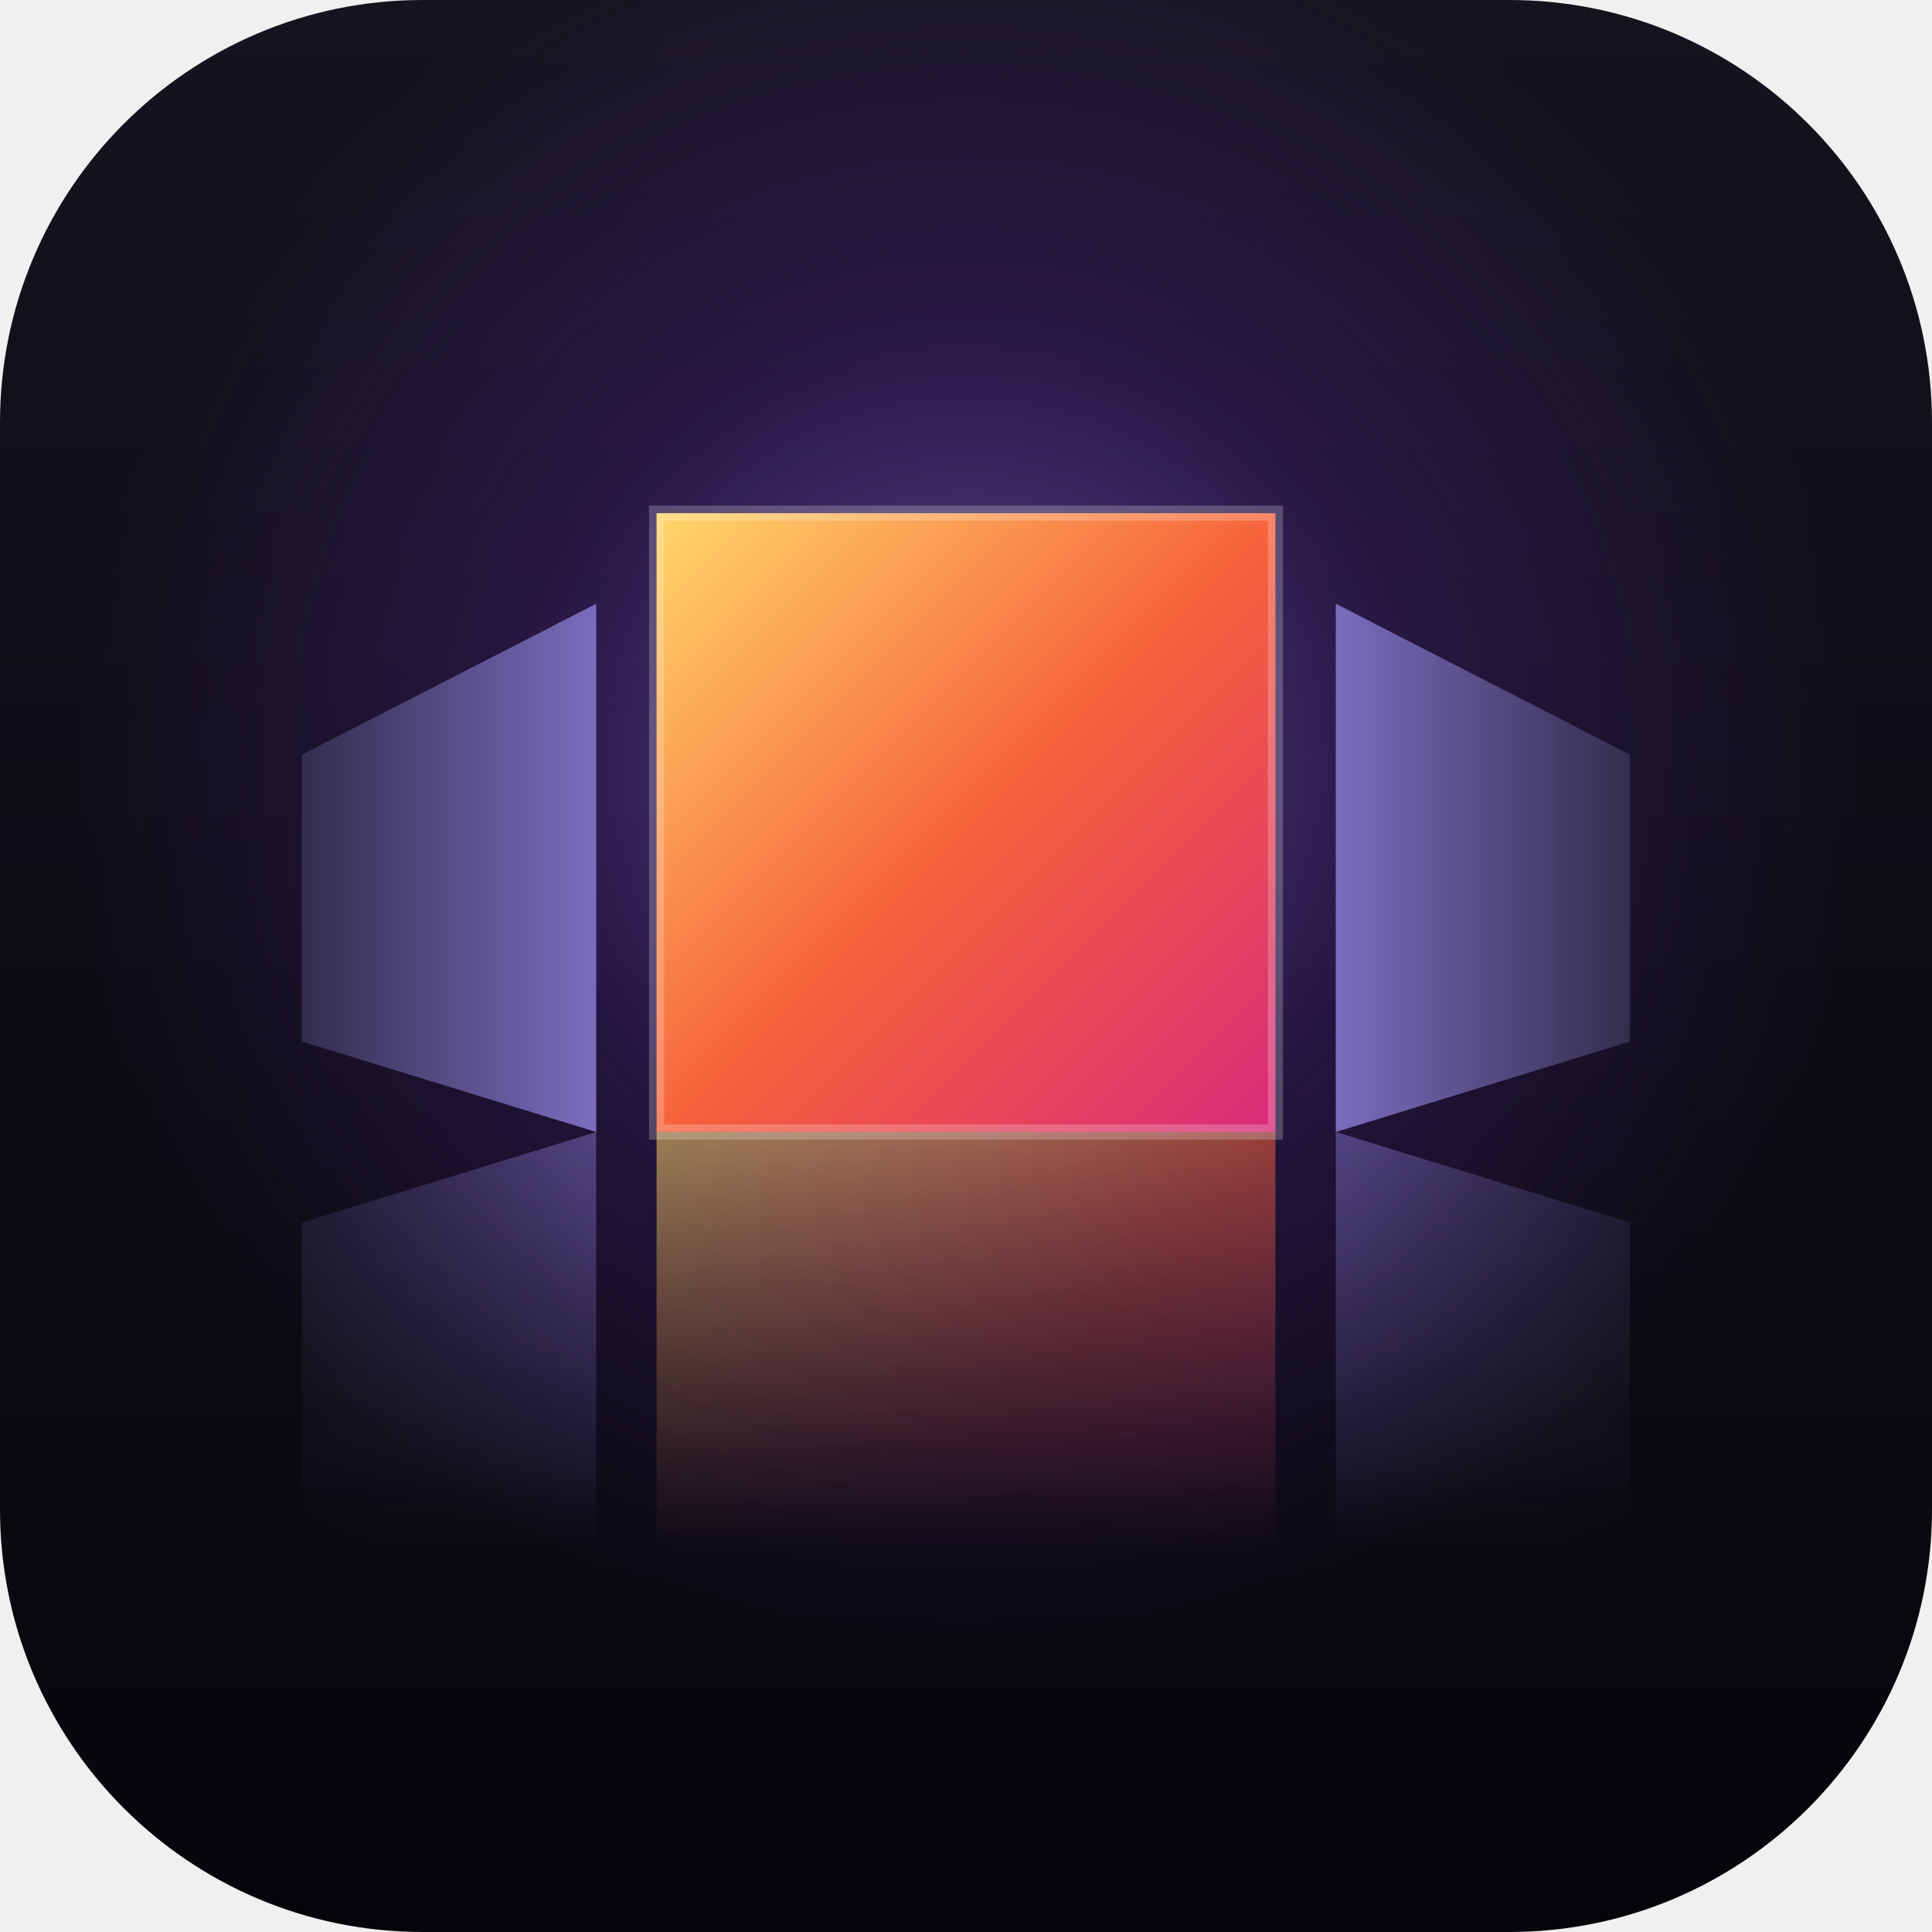
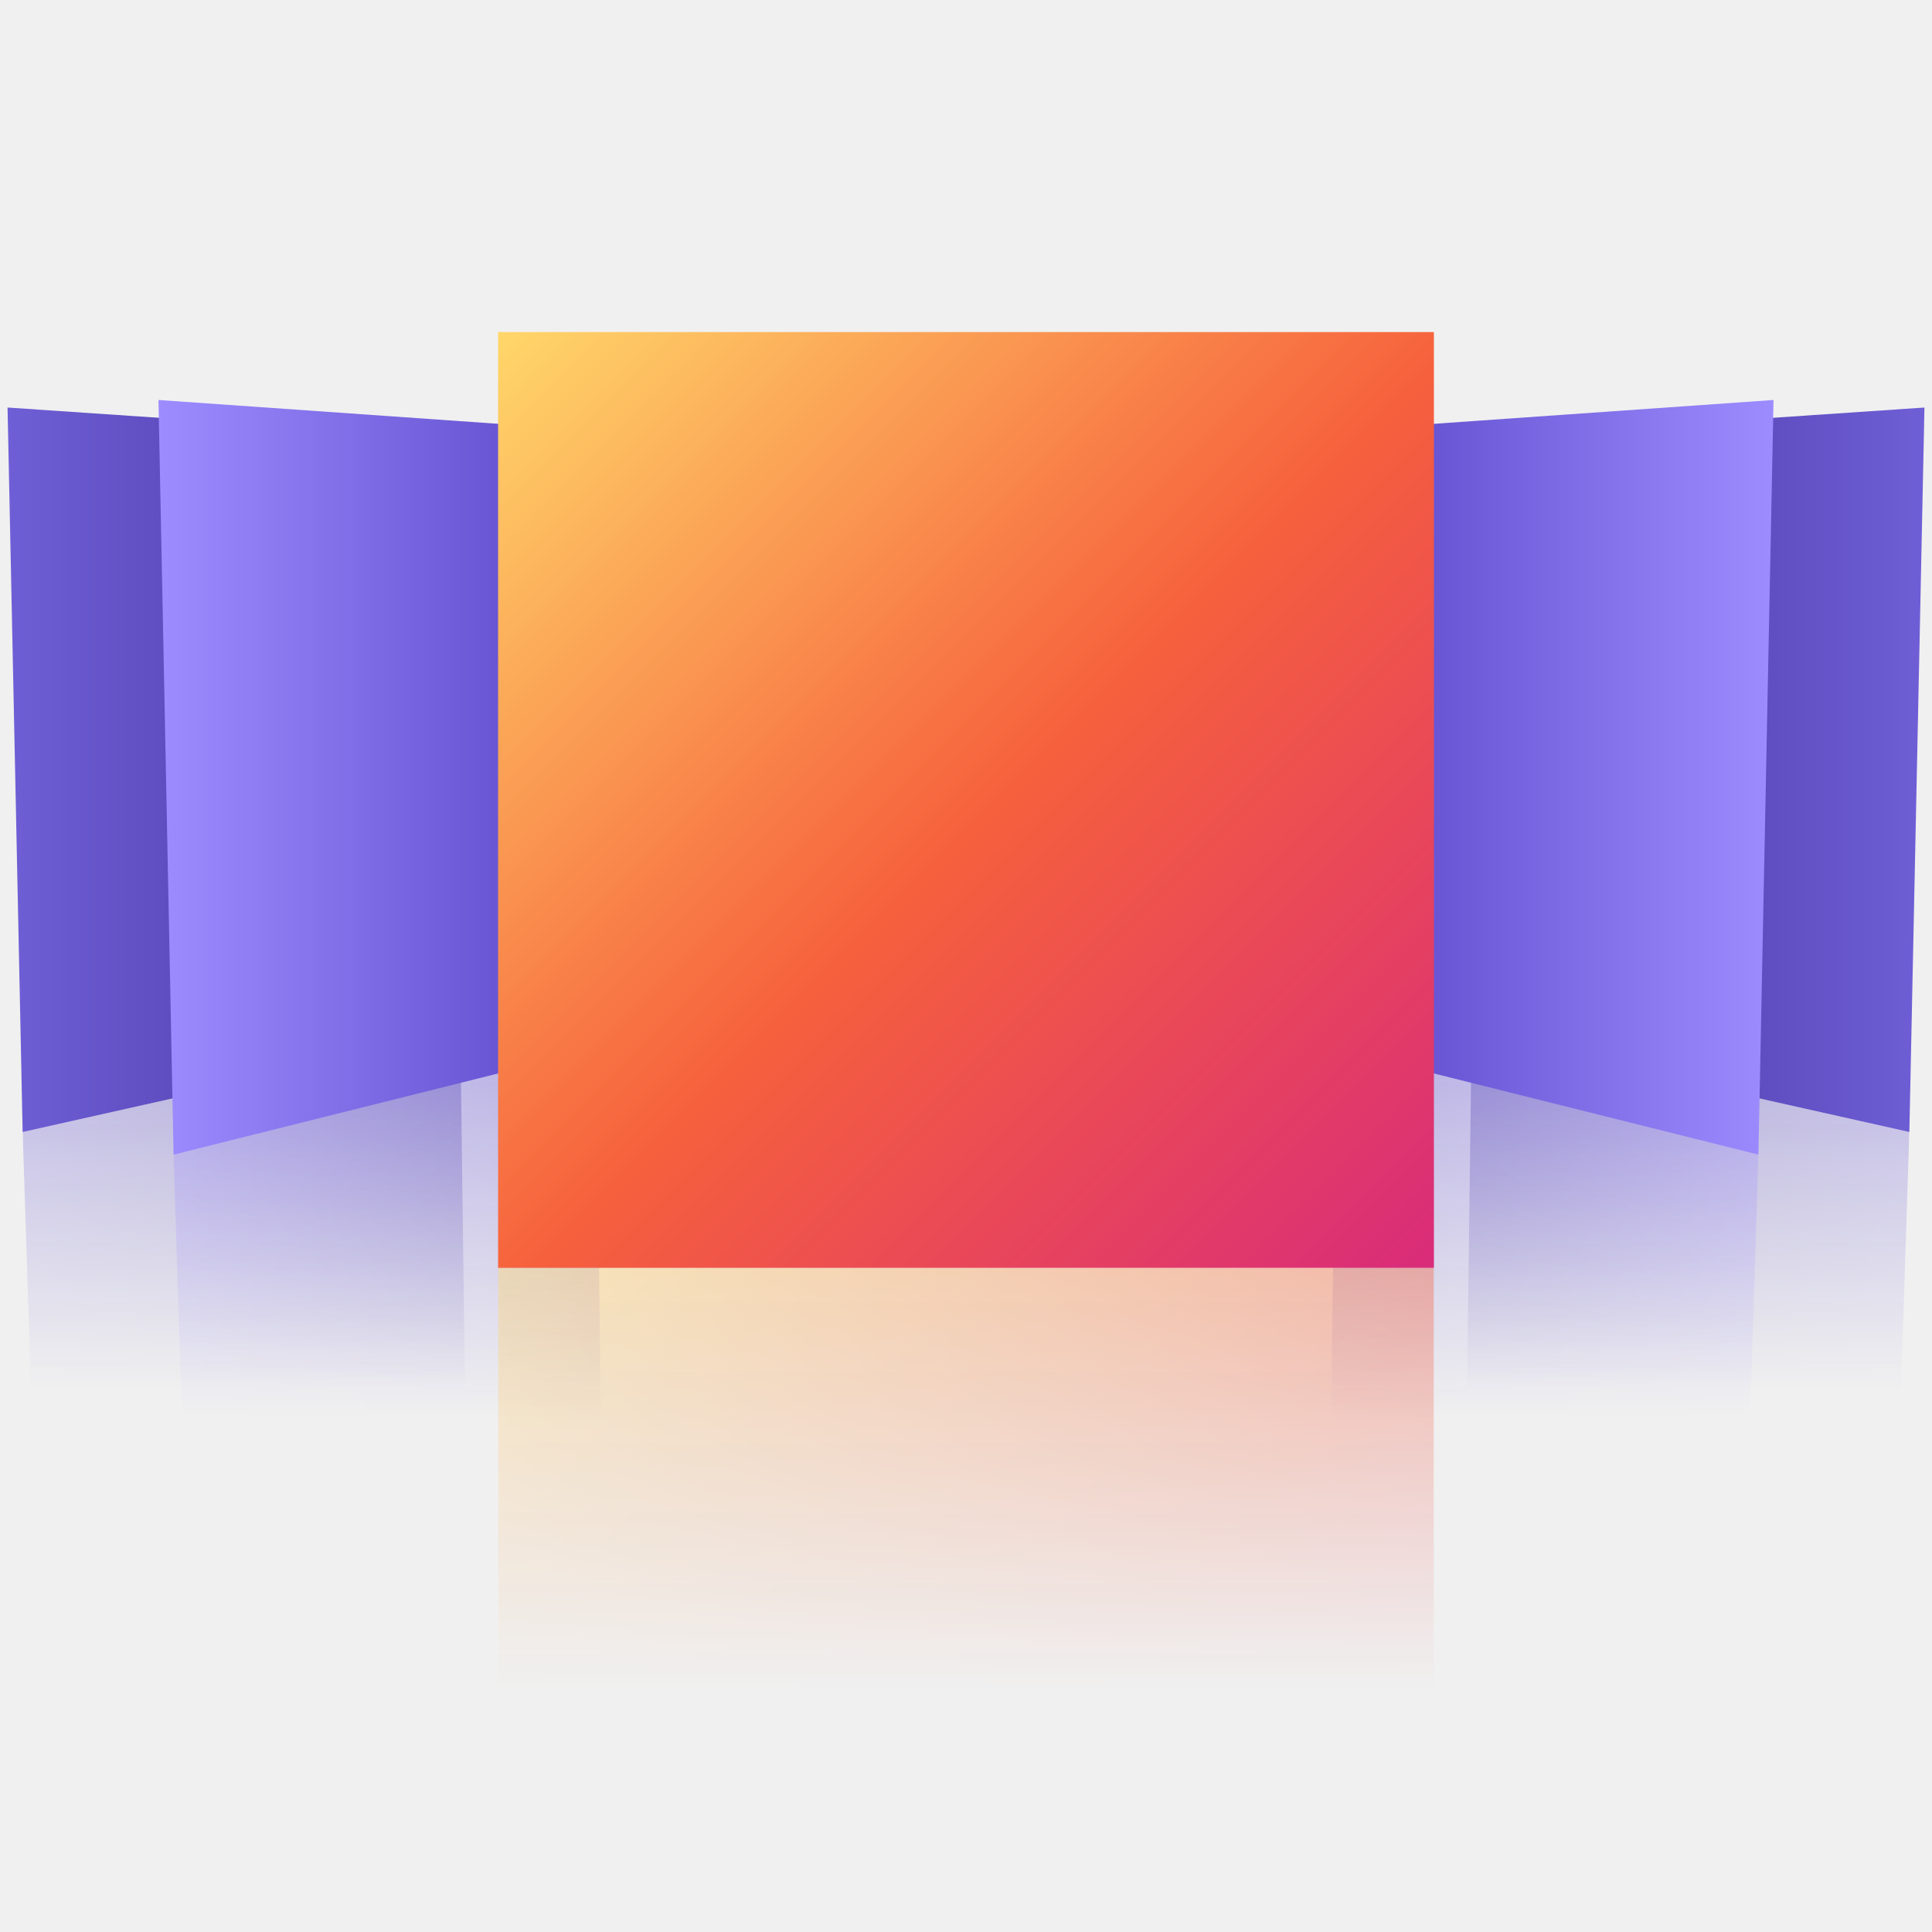
<svg xmlns="http://www.w3.org/2000/svg" viewBox="0 0 256 256">
  <defs>
-     <linearGradient id="backdrop" x1="0" y1="0" x2="0" y2="1">
-       <stop offset="0" stop-color="#15131d" />
-       <stop offset="1" stop-color="#06060a" />
-     </linearGradient>
-     <radialGradient id="glow" cx="0.5" cy="0.40" r="0.46">
-       <stop offset="0" stop-color="#b49bff" stop-opacity="0.55" />
-       <stop offset="0.5" stop-color="#7c3aed" stop-opacity="0.20" />
-       <stop offset="1" stop-color="#7c3aed" stop-opacity="0" />
-     </radialGradient>
    <linearGradient id="cover" x1="0" y1="0" x2="1" y2="1">
      <stop offset="0" stop-color="#ffd76a" />
      <stop offset="0.52" stop-color="#f6603c" />
      <stop offset="1" stop-color="#d92b7a" />
    </linearGradient>
-     <linearGradient id="side-left" x1="1" y1="0" x2="0" y2="0">
-       <stop offset="0" stop-color="#7a6dbe" />
-       <stop offset="1" stop-color="#332d4d" />
+     <linearGradient id="near-left" x1="0" y1="0" x2="1" y2="0">
+       <stop offset="0" stop-color="#9d8cff" />
+       <stop offset="1" stop-color="#5a46c8" />
    </linearGradient>
-     <linearGradient id="side-right" x1="0" y1="0" x2="1" y2="0">
-       <stop offset="0" stop-color="#7a6dbe" />
-       <stop offset="1" stop-color="#332d4d" />
+     <linearGradient id="near-right" href="#near-left" x1="1" x2="0" />
+     <linearGradient id="far-left" x1="0" y1="0" x2="1" y2="0">
+       <stop offset="0" stop-color="#6f5fd6" />
+       <stop offset="1" stop-color="#3f2f99" />
    </linearGradient>
-     <linearGradient id="fade" x1="0" y1="150" x2="0" y2="205" gradientUnits="userSpaceOnUse">
-       <stop offset="0" stop-color="#ffffff" />
-       <stop offset="1" stop-color="#000000" />
+     <linearGradient id="far-right" href="#far-left" x1="1" x2="0" />
+     <linearGradient id="fade" x1="0" y1="0" x2="0" y2="1">
+       <stop offset="0" stop-color="#ffffff" stop-opacity="0.4" />
+       <stop offset="0.45" stop-color="#ffffff" stop-opacity="0" />
    </linearGradient>
-     <mask id="floor">
-       <rect x="0" y="150" width="256" height="72" fill="url(#fade)" />
+     <mask id="reflection" maskContentUnits="objectBoundingBox">
+       <rect width="1" height="1" fill="url(#fade)" />
    </mask>
-     <clipPath id="tile">
-       <rect x="0" y="0" width="256" height="256" rx="56" ry="56" />
-     </clipPath>
  </defs>
-   <g clip-path="url(#tile)">
-     <rect x="0" y="0" width="256" height="256" fill="url(#backdrop)" />
-     <rect x="0" y="0" width="256" height="256" fill="url(#glow)" />
-     <g mask="url(#floor)" opacity="0.55">
-       <polygon points="79,150 79,220 40,200 40,162" fill="url(#side-left)" />
-       <polygon points="177,150 177,220 216,200 216,162" fill="url(#side-right)" />
-       <rect x="87" y="150" width="82" height="82" fill="url(#cover)" />
-     </g>
-     <polygon points="79,80 79,150 40,138 40,100" fill="url(#side-left)" />
-     <polygon points="177,80 177,150 216,138 216,100" fill="url(#side-right)" />
-     <rect x="87" y="68" width="82" height="82" fill="url(#cover)" />
-     <rect x="87" y="68" width="82" height="82" fill="none" stroke="#ffffff" stroke-opacity="0.22" stroke-width="2" />
+   <g transform="translate(0 12)">
+     <polygon points="3,138 61,125 62,202 6,230" fill="url(#far-left)" mask="url(#reflection)" />
+     <polygon points="195,125 253,138 250,230 194,202" fill="url(#far-right)" mask="url(#reflection)" />
+     <polygon points="23,141 79,127 80,205 26,236" fill="url(#near-left)" mask="url(#reflection)" />
+     <polygon points="177,127 233,141 230,236 176,205" fill="url(#near-right)" mask="url(#reflection)" />
+     <rect x="66" y="156" width="124" height="124" fill="url(#cover)" mask="url(#reflection)" />
+     <polygon points="1,42 60,46 61,125 3,138" fill="url(#far-left)" />
+     <polygon points="196,46 255,42 253,138 195,125" fill="url(#far-right)" />
+     <polygon points="21,41 78,45 79,127 23,141" fill="url(#near-left)" />
+     <polygon points="178,45 235,41 233,141 177,127" fill="url(#near-right)" />
+     <rect x="66" y="32" width="124" height="124" fill="url(#cover)" />
  </g>
</svg>
